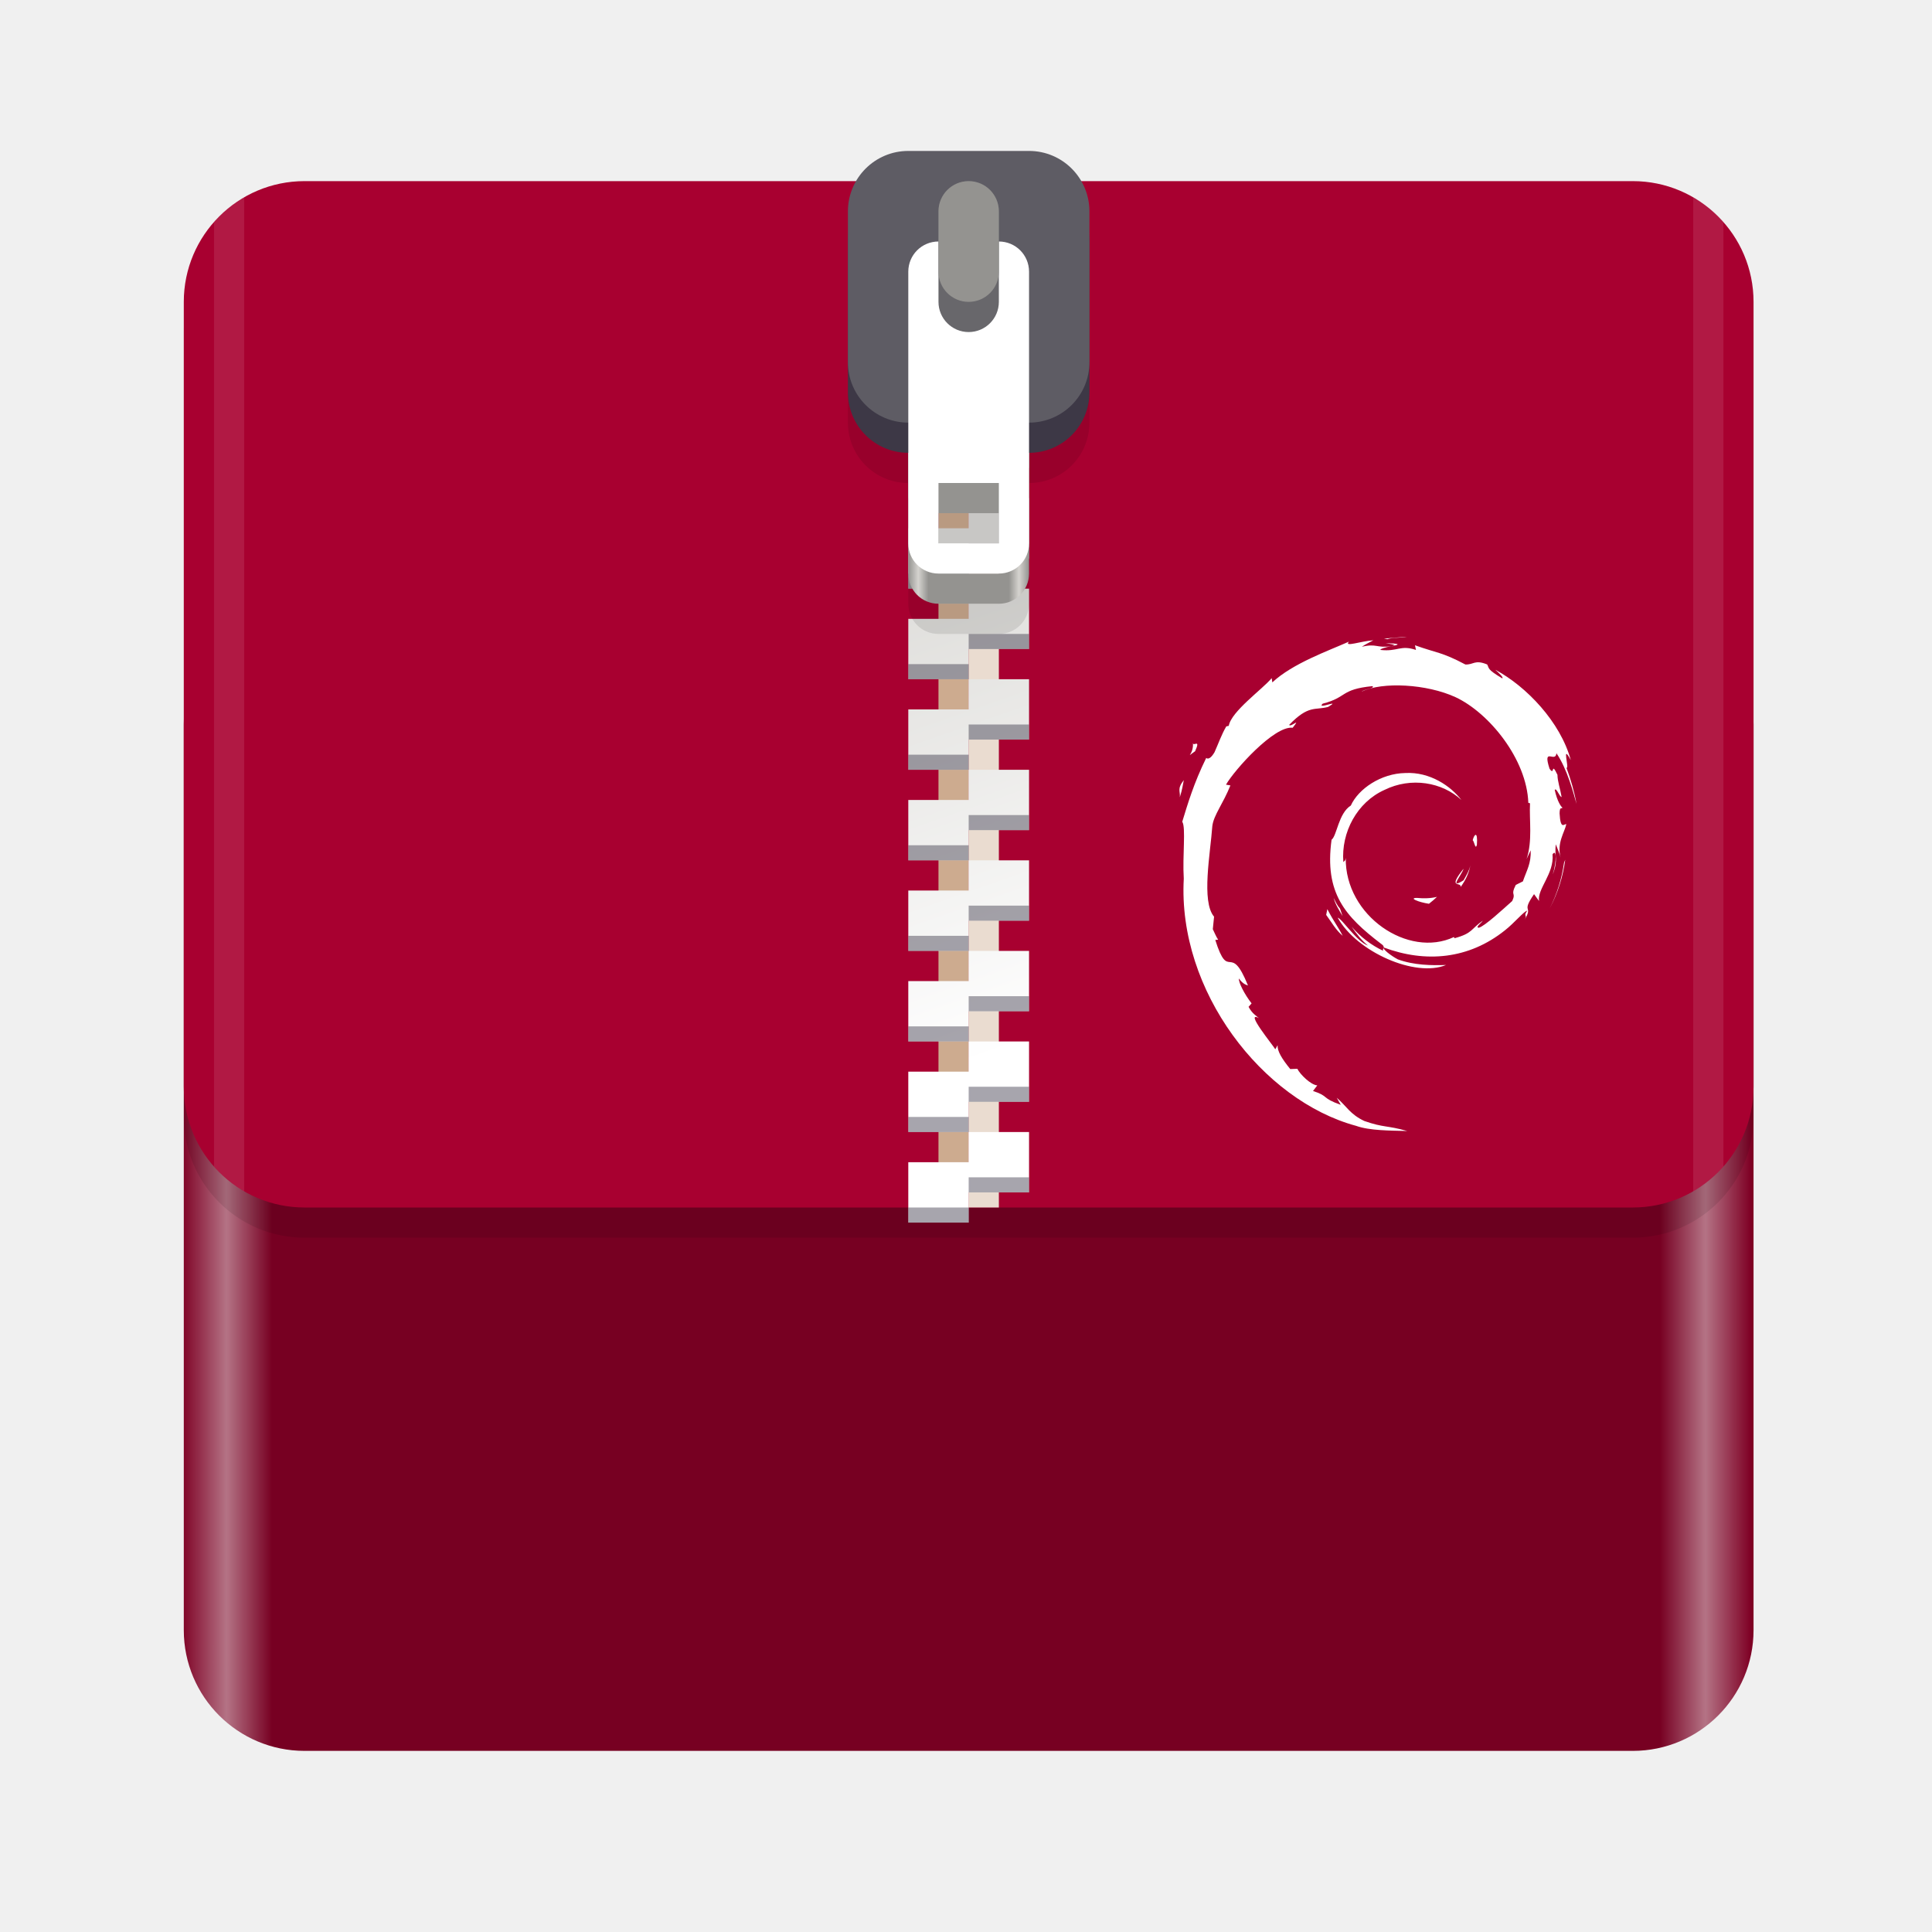
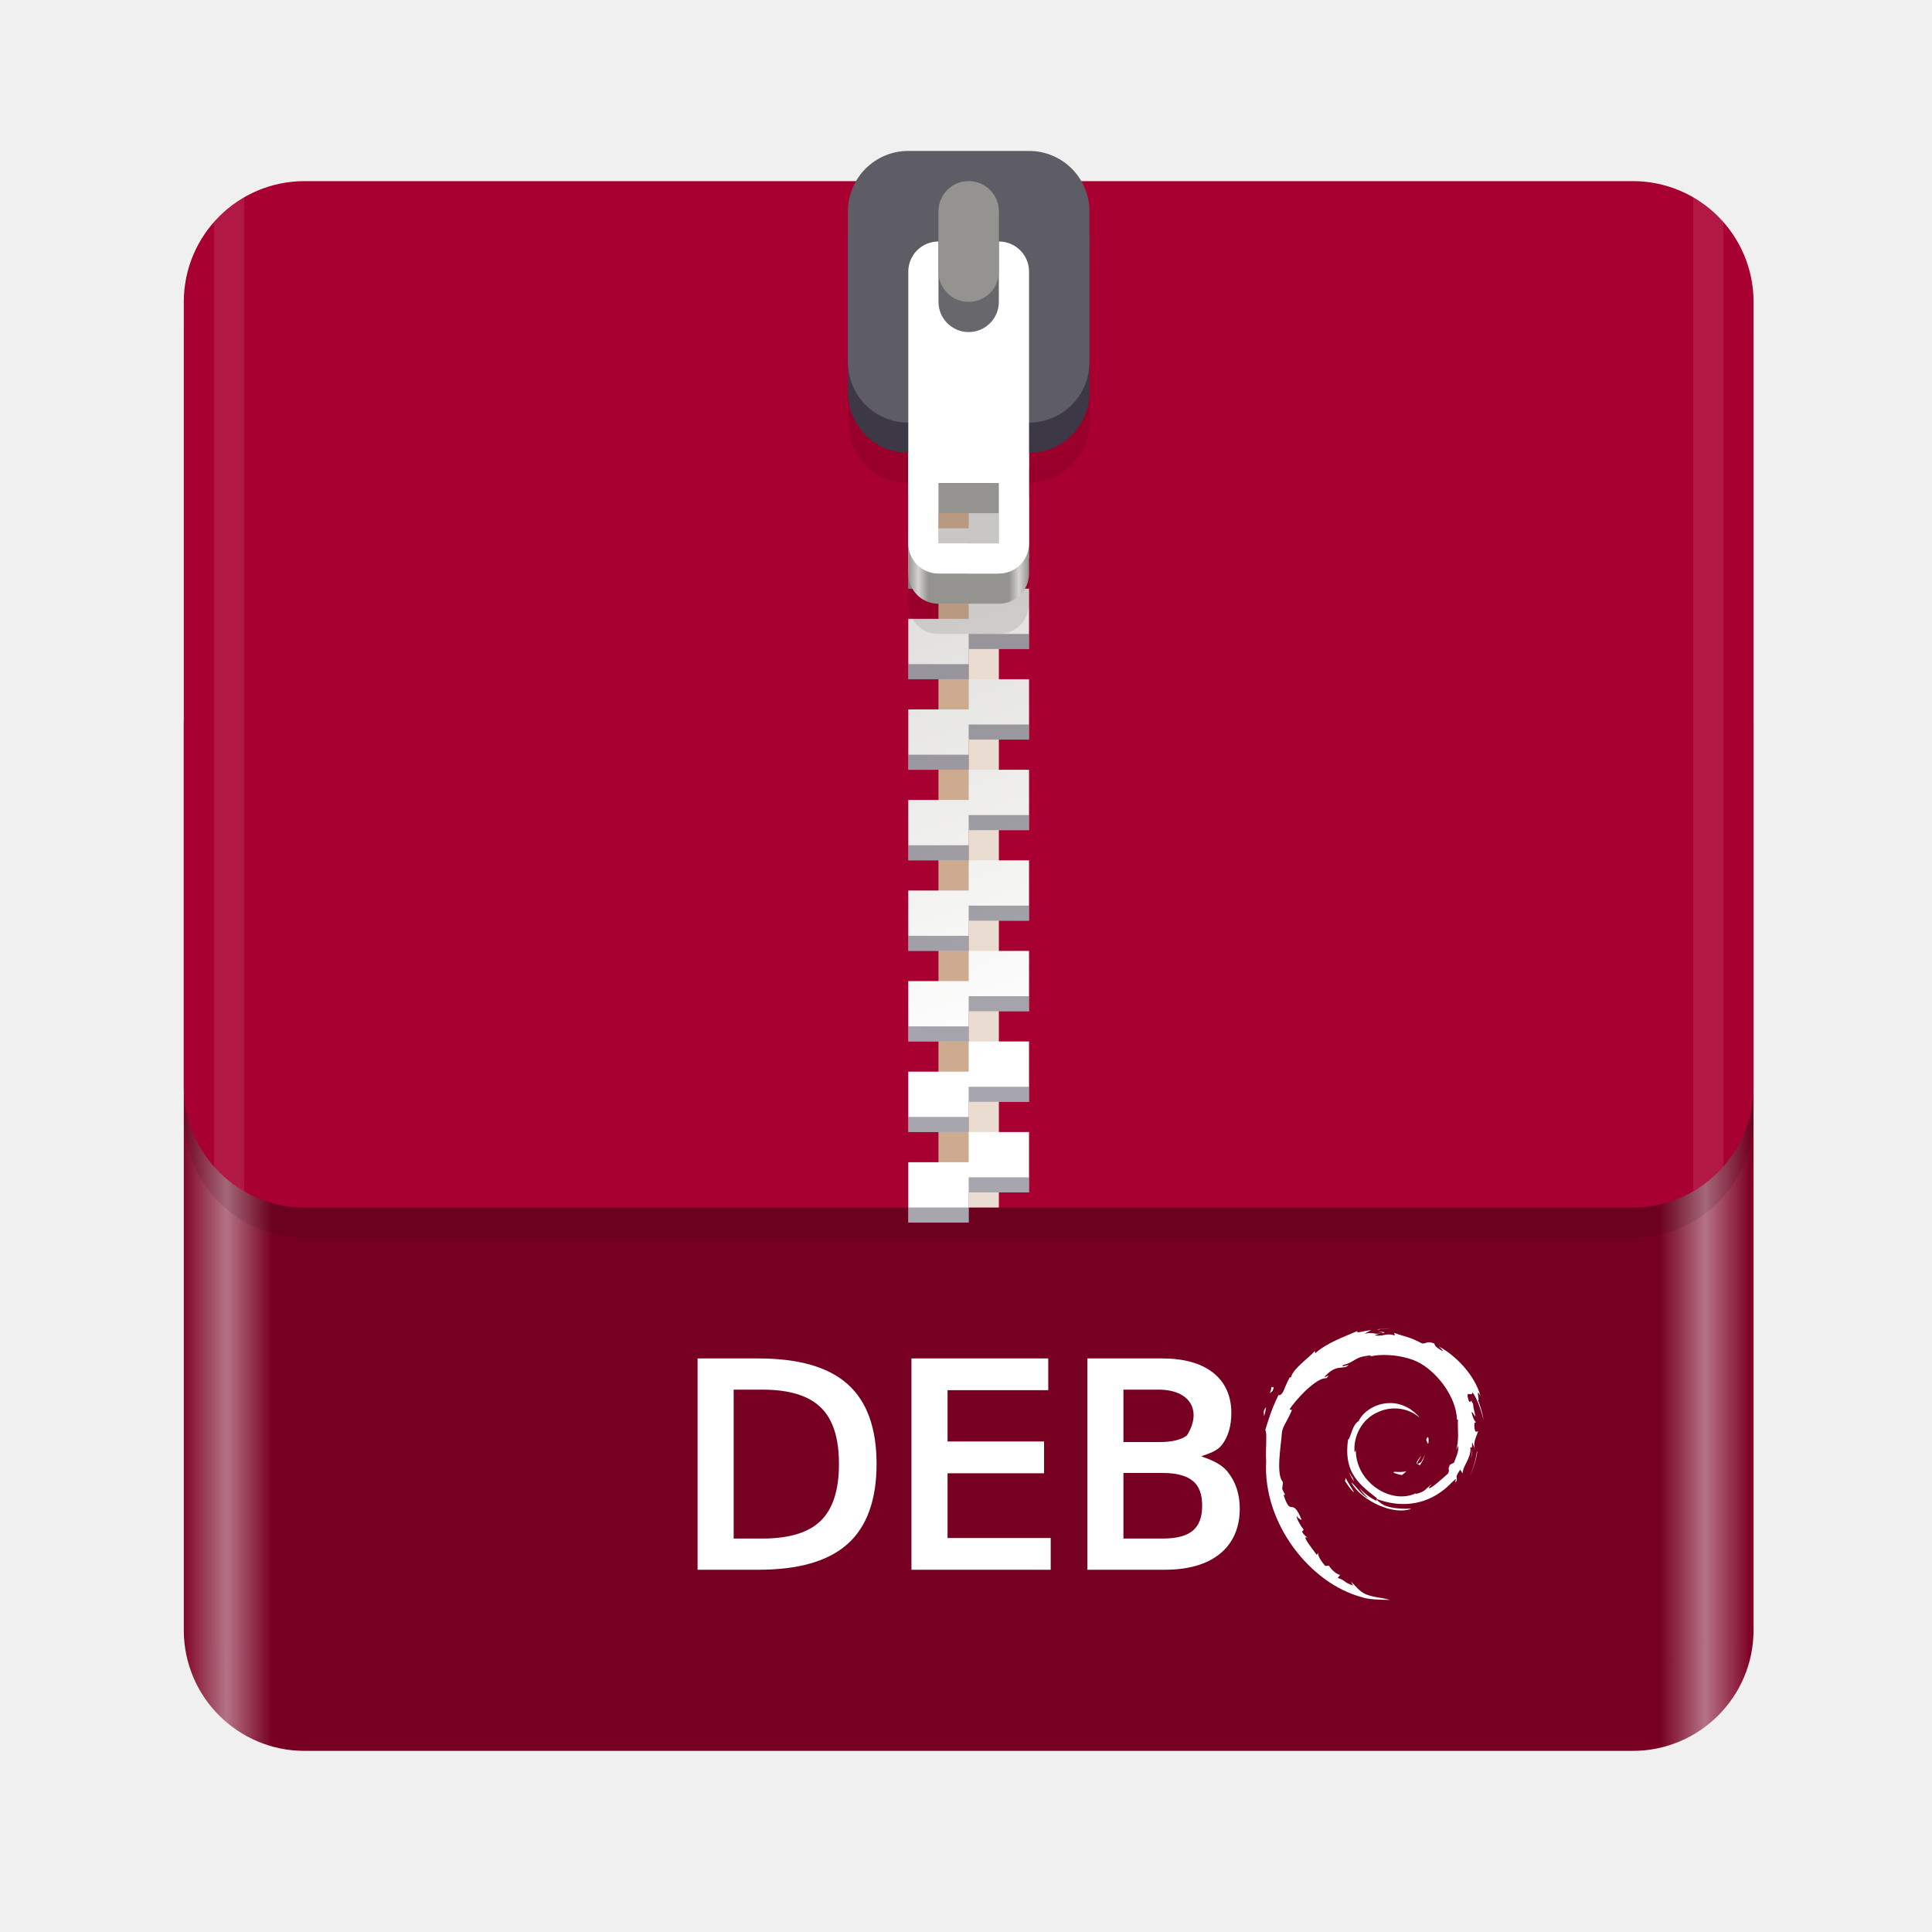
<svg xmlns="http://www.w3.org/2000/svg" id="svg11300" width="128" height="128" style="enable-background:new" version="1.0" viewBox="0 0 128 128">
  <defs id="defs3">
    <linearGradient id="linearGradient1329" x1="11.823" x2="115.82" y1="268" y2="268" gradientUnits="userSpaceOnUse">
      <stop id="stop1345" style="stop-color:#7e0024;stop-opacity:1" offset="0" />
      <stop id="stop1347" style="stop-color:#b47385;stop-opacity:1" offset=".029" />
      <stop id="stop1349" style="stop-color:#770022;stop-opacity:1" offset=".058" />
      <stop id="stop1351" style="stop-color:#770022;stop-opacity:1" offset=".942" />
      <stop id="stop1353" style="stop-color:#b47385;stop-opacity:1" offset=".971" />
      <stop id="stop1355" style="stop-color:#7e0024;stop-opacity:1" offset="1" />
    </linearGradient>
    <linearGradient id="linearGradient1610" x1="70.586" x2="60" y1="53.255" y2="23" gradientTransform="translate(0,170)" gradientUnits="userSpaceOnUse">
      <stop id="stop1652" style="stop-color:#fff" offset="0" />
      <stop id="stop1654" style="stop-color:#deddda" offset="1" />
    </linearGradient>
    <linearGradient id="linearGradient1612" x1="60" x2="68" y1="268" y2="268" gradientUnits="userSpaceOnUse">
      <stop id="stop1258" style="stop-color:#949390" offset="0" />
      <stop id="stop1260" style="stop-color:#d5d3cf" offset=".083" />
      <stop id="stop1262" style="stop-color:#949390" offset=".167" />
      <stop id="stop1264" style="stop-color:#949390" offset=".833" />
      <stop id="stop1266" style="stop-color:#d5d3cf" offset=".917" />
      <stop id="stop1268" style="stop-color:#949390" offset="1" />
    </linearGradient>
  </defs>
  <g id="layer1" transform="translate(0,-172)">
    <g id="g1149-5" transform="translate(.17678)" style="enable-background:new">
      <rect id="rect1000-3-4" x="12" y="212" width="104" height="76" rx="8" ry="8" style="enable-background:new;fill:url(#linearGradient1329)" />
      <rect id="rect1299" x="12" y="186" width="104" height="68" rx="8" ry="8" style="enable-background:new;opacity:.1" />
      <rect id="rect1000-3-9-7" x="12" y="184" width="104" height="68" rx="8" ry="8" style="enable-background:new;fill:#a80030;fill-opacity:1" />
      <rect id="rect1076-65" x="62" y="192" width="2" height="60" style="fill:#cdab8f;paint-order:normal" />
      <rect id="rect1076-6-69" transform="scale(1,-1)" x="64" y="-252" width="2" height="60" style="enable-background:new;fill:#eadcd0;paint-order:normal" />
      <g id="g1135-3" transform="translate(0,17)" style="enable-background:new">
        <path id="rect5175-2-7" d="m60 178v4h4v-2h4v-2h-4zm4 4v2h-4v4h4v-2h4v-4zm0 6v2h-4v4h4v-2h4v-4zm0 6v2h-4v4h4v-2h4v-2-2zm0 6v2h-4v4h4v-2h4v-4zm0 6v2h-4v4h4v-2h4v-4zm0 6v2h-4v4h4v-2h4v-2-2zm0 6v2h-4v4h4v-2h4v-4zm0 6v2h-4v4h4v-2h4v-4zm0 6v2h-4v4h4v-2h4v-2-2z" style="fill:url(#linearGradient1610);paint-order:normal" />
        <path id="path1183-4" d="m64 179v1h4v-1zm-4 2v1h4v-1zm4 4v1h4v-1zm-4 2v1h4v-1zm4 4v1h4v-1zm-4 2v1h4v-1zm4 4v1h4v-1zm-4 2v1h4v-1zm4 4v1h4v-1zm-4 2v1h4v-1zm4 4v1h4v-1zm-4 2v1h4v-1zm4 4v1h4v-1zm-4 2v1h4v-1zm4 4v1h4v-1zm-4 2v1h4v-1zm4 4v1h4v-1zm-4 2v1h4v-1zm4 4v1h4v-1zm-4 2v1h4v-1z" style="fill:#241f31;opacity:.4;paint-order:normal" />
      </g>
      <path id="path1340-5-4" d="m60 186c-2.216 0-4 1.784-4 4v10c0 2.216 1.784 4 4 4v8c0 1.108 0.892 2 2 2h4c1.108 0 2-0.892 2-2v-8c2.216 0 4-1.784 4-4v-10c0-2.216-1.784-4-4-4zm2 22h4v4h-4z" style="enable-background:new;opacity:.1" />
      <g id="g1352-52" transform="translate(0,-66)" style="enable-background:new">
        <path id="path1340-5" d="m62 258c-1.108 0-2 0.892-2 2v16c0 1.108 0.892 2 2 2h4c1.108 0 2-0.892 2-2v-16c0-1.108-0.892-2-2-2zm0 14h4v4h-4z" style="fill:url(#linearGradient1612)" />
        <rect id="rect1051-6-7-4" x="56" y="250" width="16" height="18" rx="4" ry="4" style="enable-background:new;fill:#3d3846" />
        <rect id="rect1051-6-74" x="56" y="248" width="16" height="18" rx="4" ry="4" style="enable-background:new;fill:#5e5c64" />
        <path id="rect1335-4" d="m62 254c-1.108 0-2 0.892-2 2v18c0 1.108 0.892 2 2 2h4c1.108 0 2-0.892 2-2v-18c0-1.108-0.892-2-2-2zm0 16h4v4h-4z" style="fill:#fff" />
        <rect id="rect5037-3-3" transform="scale(1,-1)" x="62" y="-260" width="4" height="10" rx="2" ry="2" style="enable-background:new;fill:#68676b;paint-order:normal" />
        <rect id="rect1089-0" transform="scale(1,-1)" x="62" y="-258" width="4" height="8" rx="2" ry="2" style="enable-background:new;fill:#949390;paint-order:normal" />
      </g>
      <path id="rect1236" transform="translate(-.17678 172)" d="m16.178 13.072c-0.755 0.435-1.428 0.99-2 1.639v62.578c0.572 0.649 1.245 1.204 2 1.639z" style="fill:#fff;opacity:.1;paint-order:normal" />
      <path id="rect1236-3" transform="translate(-.17678 172)" d="m112.18 13.072v65.855c0.755-0.436 1.428-0.991 2-1.641v-62.574c-0.572-0.649-1.245-1.205-2-1.641z" style="enable-background:new;fill:#fff;opacity:.1;paint-order:normal" />
    </g>
  </g>
-   <g transform="matrix(0.3631119,0,0,0.3631119,71.72344,42.18857)" style="display:inline;fill:#ffffff;fill-opacity:1;stroke-width:0.25;enable-background:new" id="g60">
-     <path d="m 60.969,47.645 c -1.494,0.02 0.281,0.768 2.232,1.069 0.541,-0.422 1.027,-0.846 1.463,-1.26 -1.213,0.297 -2.449,0.304 -3.695,0.191" style="fill:#ffffff;fill-opacity:1" id="path36" />
-     <path d="m 68.986,45.646 c 0.893,-1.229 1.541,-2.573 1.77,-3.963 -0.201,0.99 -0.736,1.845 -1.244,2.749 -2.793,1.759 -0.264,-1.044 -0.002,-2.111 -3.002,3.783 -0.414,2.268 -0.524,3.325" style="fill:#ffffff;fill-opacity:1" id="path38" />
-     <path d="m 71.949,37.942 c 0.182,-2.691 -0.529,-1.839 -0.768,-0.814 0.278,0.146 0.499,1.898 0.768,0.814" style="fill:#ffffff;fill-opacity:1" id="path40" />
-     <path d="m 55.301,1.163 c 0.798,0.142 1.724,0.252 1.591,0.443 0.876,-0.193 1.073,-0.367 -1.591,-0.443" style="fill:#ffffff;fill-opacity:1" id="path42" />
-     <path d="M 56.893,1.606 56.332,1.723 56.855,1.675 56.893,1.606" style="fill:#ffffff;fill-opacity:1" id="path44" />
-     <path d="m 81.762,38.962 c 0.09,2.416 -0.705,3.59 -1.424,5.666 l -1.293,0.643 c -1.057,2.054 0.105,1.304 -0.652,2.937 -1.652,1.467 -5.006,4.589 -6.08,4.875 -0.785,-0.017 0.531,-0.926 0.703,-1.281 -2.209,1.516 -1.773,2.276 -5.152,3.199 L 67.766,54.78 c -8.33,3.92 -19.902,-3.847 -19.75,-14.443 -0.088,0.672 -0.253,0.504 -0.437,0.774 -0.43,-5.451 2.518,-10.926 7.49,-13.165 4.863,-2.406 10.564,-1.42 14.045,1.829 -1.912,-2.506 -5.721,-5.163 -10.232,-4.917 -4.421,0.072 -8.558,2.881 -9.938,5.932 -2.264,1.425 -2.528,5.496 -3.514,6.242 -1.329,9.76 2.497,13.975 8.97,18.936 1.016,0.686 0.286,0.791 0.422,1.313 -2.15,-1.006 -4.118,-2.526 -5.738,-4.387 0.86,1.257 1.787,2.479 2.986,3.439 -2.029,-0.685 -4.738,-4.913 -5.527,-5.085 3.495,6.258 14.178,10.975 19.775,8.634 -2.59,0.096 -5.879,0.053 -8.787,-1.022 -1.225,-0.629 -2.884,-1.93 -2.587,-2.173 7.636,2.851 15.522,2.158 22.128,-3.137 1.682,-1.31 3.518,-3.537 4.049,-3.567 -0.799,1.202 0.137,0.578 -0.477,1.639 1.672,-2.701 -0.729,-1.1 1.73,-4.664 l 0.908,1.25 c -0.34,-2.244 2.785,-4.966 2.467,-8.512 0.717,-1.084 0.799,1.168 0.039,3.662 1.055,-2.767 0.279,-3.212 0.549,-5.496 0.291,0.768 0.678,1.583 0.875,2.394 -0.688,-2.675 0.703,-4.503 1.049,-6.058 -0.342,-0.15 -1.061,1.182 -1.227,-1.976 0.025,-1.372 0.383,-0.719 0.52,-1.057 -0.268,-0.155 -0.975,-1.207 -1.404,-3.224 0.309,-0.475 0.832,1.229 1.256,1.298 -0.273,-1.603 -0.742,-2.826 -0.762,-4.057 -1.24,-2.59 -0.439,0.346 -1.443,-1.112 -1.32,-4.114 1.094,-0.955 1.258,-2.823 1.998,2.895 3.137,7.385 3.662,9.244 -0.4,-2.267 -1.045,-4.464 -1.834,-6.589 0.609,0.257 -0.979,-4.663 0.791,-1.405 C 87.189,15.552 81,9.062 75.305,6.018 76,6.655 76.879,7.455 76.565,7.581 73.731,5.896 74.229,5.763 73.823,5.051 71.518,4.112 71.364,5.128 69.839,5.053 65.489,2.745 64.651,2.99 60.648,1.546 L 60.83,2.398 C 57.949,1.438 57.473,2.76 54.36,2.4 54.171,2.253 55.358,1.864 56.336,1.723 53.55,2.091 53.68,1.173 50.954,1.824 51.625,1.353 52.337,1.04 53.053,0.64 50.782,0.778 47.629,1.962 48.602,0.884 44.897,2.538 38.316,4.859 34.623,8.322 L 34.507,7.546 c -1.692,2.031 -7.379,6.066 -7.832,8.699 l -0.453,0.105 c -0.879,1.491 -1.45,3.18 -2.148,4.713 -1.151,1.963 -1.688,0.756 -1.524,1.064 -2.265,4.592 -3.392,8.45 -4.363,11.616 0.692,1.035 0.017,6.232 0.278,10.391 -1.136,20.544 14.418,40.489 31.42,45.093 2.492,0.893 6.197,0.861 9.349,0.949 -3.718,-1.064 -4.198,-0.563 -7.822,-1.826 -2.613,-1.232 -3.185,-2.637 -5.037,-4.244 l 0.733,1.295 c -3.63,-1.285 -2.111,-1.59 -5.065,-2.525 l 0.783,-1.021 c -1.177,-0.09 -3.117,-1.982 -3.647,-3.033 l -1.288,0.051 c -1.546,-1.906 -2.371,-3.283 -2.31,-4.35 l -0.416,0.742 c -0.471,-0.809 -5.691,-7.158 -2.983,-5.68 -0.503,-0.458 -1.172,-0.747 -1.897,-2.066 l 0.551,-0.629 c -1.301,-1.677 -2.398,-3.826 -2.314,-4.542 0.695,0.938 1.177,1.114 1.655,1.275 -3.291,-8.164 -3.476,-0.449 -5.967,-8.31 l 0.526,-0.042 c -0.403,-0.611 -0.65,-1.27 -0.974,-1.919 l 0.23,-2.285 c -2.368,-2.736 -0.662,-11.645 -0.319,-16.53 0.235,-1.986 1.977,-4.101 3.3,-7.418 l -0.806,-0.138 c 1.542,-2.688 8.802,-10.799 12.166,-10.383 1.629,-2.046 -0.324,-0.008 -0.643,-0.522 3.579,-3.703 4.704,-2.616 7.119,-3.283 2.603,-1.545 -2.235,0.604 -1.001,-0.589 4.503,-1.149 3.19,-2.614 9.063,-3.197 0.62,0.352 -1.437,0.544 -1.953,1.001 3.75,-1.836 11.869,-1.417 17.145,1.018 6.117,2.861 12.994,11.314 13.266,19.267 l 0.309,0.083 c -0.156,3.162 0.484,6.819 -0.627,10.177 l 0.751,-1.591" style="fill:#ffffff;fill-opacity:1" id="path46" />
-     <path d="m 44.658,49.695 -0.211,1.047 c 0.983,1.335 1.763,2.781 3.016,3.821 -0.902,-1.759 -1.571,-2.486 -2.805,-4.868" style="fill:#ffffff;fill-opacity:1" id="path48" />
-     <path d="m 46.979,49.605 c -0.52,-0.576 -0.826,-1.268 -1.172,-1.956 0.33,1.211 1.006,2.252 1.633,3.312 l -0.461,-1.356" style="fill:#ffffff;fill-opacity:1" id="path50" />
-     <path d="m 88.063,40.675 -0.219,0.552 c -0.402,2.858 -1.273,5.686 -2.605,8.309 1.472,-2.767 2.421,-5.794 2.824,-8.861" style="fill:#ffffff;fill-opacity:1" id="path52" />
-     <path d="M 55.598,0.446 C 56.607,0.077 58.08,0.243 59.154,0 57.756,0.117 56.365,0.187 54.992,0.362 l 0.606,0.084" style="fill:#ffffff;fill-opacity:1" id="path54" />
-     <path d="m 20.127,19.308 c 0.233,2.154 -1.62,2.991 0.41,1.569 1.09,-2.454 -0.424,-0.677 -0.41,-1.569" style="fill:#ffffff;fill-opacity:1" id="path56" />
-     <path d="m 17.739,29.282 c 0.469,-1.437 0.553,-2.299 0.732,-3.132 -1.293,1.654 -0.596,2.007 -0.732,3.132" style="fill:#ffffff;fill-opacity:1" id="path58" />
+   <g transform="matrix(0.2011226,0,0,0.1996096,80.17159,88)" style="display:inline;fill:#ffffff;fill-opacity:1;stroke-width:0.453;enable-background:new" id="g60">
+     <path d="m 60.969,47.645 c -1.494,0.02 0.281,0.768 2.232,1.069 0.541,-0.422 1.027,-0.846 1.463,-1.26 -1.213,0.297 -2.449,0.304 -3.695,0.191" style="fill:#ffffff;fill-opacity:1;stroke-width:0.453" id="path36" />
+     <path d="m 68.986,45.646 c 0.893,-1.229 1.541,-2.573 1.77,-3.963 -0.201,0.99 -0.736,1.845 -1.244,2.749 -2.793,1.759 -0.264,-1.044 -0.002,-2.111 -3.002,3.783 -0.414,2.268 -0.524,3.325" style="fill:#ffffff;fill-opacity:1;stroke-width:0.453" id="path38" />
+     <path d="m 71.949,37.942 c 0.182,-2.691 -0.529,-1.839 -0.768,-0.814 0.278,0.146 0.499,1.898 0.768,0.814" style="fill:#ffffff;fill-opacity:1;stroke-width:0.453" id="path40" />
+     <path d="m 55.301,1.163 c 0.798,0.142 1.724,0.252 1.591,0.443 0.876,-0.193 1.073,-0.367 -1.591,-0.443" style="fill:#ffffff;fill-opacity:1;stroke-width:0.453" id="path42" />
+     <path d="M 56.893,1.606 56.332,1.723 56.855,1.675 56.893,1.606" style="fill:#ffffff;fill-opacity:1;stroke-width:0.453" id="path44" />
+     <path d="m 81.762,38.962 c 0.09,2.416 -0.705,3.59 -1.424,5.666 l -1.293,0.643 c -1.057,2.054 0.105,1.304 -0.652,2.937 -1.652,1.467 -5.006,4.589 -6.08,4.875 -0.785,-0.017 0.531,-0.926 0.703,-1.281 -2.209,1.516 -1.773,2.276 -5.152,3.199 L 67.766,54.78 c -8.33,3.92 -19.902,-3.847 -19.75,-14.443 -0.088,0.672 -0.253,0.504 -0.437,0.774 -0.43,-5.451 2.518,-10.926 7.49,-13.165 4.863,-2.406 10.564,-1.42 14.045,1.829 -1.912,-2.506 -5.721,-5.163 -10.232,-4.917 -4.421,0.072 -8.558,2.881 -9.938,5.932 -2.264,1.425 -2.528,5.496 -3.514,6.242 -1.329,9.76 2.497,13.975 8.97,18.936 1.016,0.686 0.286,0.791 0.422,1.313 -2.15,-1.006 -4.118,-2.526 -5.738,-4.387 0.86,1.257 1.787,2.479 2.986,3.439 -2.029,-0.685 -4.738,-4.913 -5.527,-5.085 3.495,6.258 14.178,10.975 19.775,8.634 -2.59,0.096 -5.879,0.053 -8.787,-1.022 -1.225,-0.629 -2.884,-1.93 -2.587,-2.173 7.636,2.851 15.522,2.158 22.128,-3.137 1.682,-1.31 3.518,-3.537 4.049,-3.567 -0.799,1.202 0.137,0.578 -0.477,1.639 1.672,-2.701 -0.729,-1.1 1.73,-4.664 l 0.908,1.25 c -0.34,-2.244 2.785,-4.966 2.467,-8.512 0.717,-1.084 0.799,1.168 0.039,3.662 1.055,-2.767 0.279,-3.212 0.549,-5.496 0.291,0.768 0.678,1.583 0.875,2.394 -0.688,-2.675 0.703,-4.503 1.049,-6.058 -0.342,-0.15 -1.061,1.182 -1.227,-1.976 0.025,-1.372 0.383,-0.719 0.52,-1.057 -0.268,-0.155 -0.975,-1.207 -1.404,-3.224 0.309,-0.475 0.832,1.229 1.256,1.298 -0.273,-1.603 -0.742,-2.826 -0.762,-4.057 -1.24,-2.59 -0.439,0.346 -1.443,-1.112 -1.32,-4.114 1.094,-0.955 1.258,-2.823 1.998,2.895 3.137,7.385 3.662,9.244 -0.4,-2.267 -1.045,-4.464 -1.834,-6.589 0.609,0.257 -0.979,-4.663 0.791,-1.405 C 87.189,15.552 81,9.062 75.305,6.018 76,6.655 76.879,7.455 76.565,7.581 73.731,5.896 74.229,5.763 73.823,5.051 71.518,4.112 71.364,5.128 69.839,5.053 65.489,2.745 64.651,2.99 60.648,1.546 L 60.83,2.398 C 57.949,1.438 57.473,2.76 54.36,2.4 54.171,2.253 55.358,1.864 56.336,1.723 53.55,2.091 53.68,1.173 50.954,1.824 51.625,1.353 52.337,1.04 53.053,0.64 50.782,0.778 47.629,1.962 48.602,0.884 44.897,2.538 38.316,4.859 34.623,8.322 L 34.507,7.546 c -1.692,2.031 -7.379,6.066 -7.832,8.699 l -0.453,0.105 c -0.879,1.491 -1.45,3.18 -2.148,4.713 -1.151,1.963 -1.688,0.756 -1.524,1.064 -2.265,4.592 -3.392,8.45 -4.363,11.616 0.692,1.035 0.017,6.232 0.278,10.391 -1.136,20.544 14.418,40.489 31.42,45.093 2.492,0.893 6.197,0.861 9.349,0.949 -3.718,-1.064 -4.198,-0.563 -7.822,-1.826 -2.613,-1.232 -3.185,-2.637 -5.037,-4.244 l 0.733,1.295 c -3.63,-1.285 -2.111,-1.59 -5.065,-2.525 l 0.783,-1.021 c -1.177,-0.09 -3.117,-1.982 -3.647,-3.033 l -1.288,0.051 c -1.546,-1.906 -2.371,-3.283 -2.31,-4.35 l -0.416,0.742 c -0.471,-0.809 -5.691,-7.158 -2.983,-5.68 -0.503,-0.458 -1.172,-0.747 -1.897,-2.066 l 0.551,-0.629 c -1.301,-1.677 -2.398,-3.826 -2.314,-4.542 0.695,0.938 1.177,1.114 1.655,1.275 -3.291,-8.164 -3.476,-0.449 -5.967,-8.31 l 0.526,-0.042 c -0.403,-0.611 -0.65,-1.27 -0.974,-1.919 l 0.23,-2.285 c -2.368,-2.736 -0.662,-11.645 -0.319,-16.53 0.235,-1.986 1.977,-4.101 3.3,-7.418 l -0.806,-0.138 c 1.542,-2.688 8.802,-10.799 12.166,-10.383 1.629,-2.046 -0.324,-0.008 -0.643,-0.522 3.579,-3.703 4.704,-2.616 7.119,-3.283 2.603,-1.545 -2.235,0.604 -1.001,-0.589 4.503,-1.149 3.19,-2.614 9.063,-3.197 0.62,0.352 -1.437,0.544 -1.953,1.001 3.75,-1.836 11.869,-1.417 17.145,1.018 6.117,2.861 12.994,11.314 13.266,19.267 l 0.309,0.083 c -0.156,3.162 0.484,6.819 -0.627,10.177 l 0.751,-1.591" style="fill:#ffffff;fill-opacity:1;stroke-width:0.453" id="path46" />
+     <path d="m 44.658,49.695 -0.211,1.047 c 0.983,1.335 1.763,2.781 3.016,3.821 -0.902,-1.759 -1.571,-2.486 -2.805,-4.868" style="fill:#ffffff;fill-opacity:1;stroke-width:0.453" id="path48" />
+     <path d="m 46.979,49.605 c -0.52,-0.576 -0.826,-1.268 -1.172,-1.956 0.33,1.211 1.006,2.252 1.633,3.312 l -0.461,-1.356" style="fill:#ffffff;fill-opacity:1;stroke-width:0.453" id="path50" />
+     <path d="m 88.063,40.675 -0.219,0.552 c -0.402,2.858 -1.273,5.686 -2.605,8.309 1.472,-2.767 2.421,-5.794 2.824,-8.861" style="fill:#ffffff;fill-opacity:1;stroke-width:0.453" id="path52" />
+     <path d="M 55.598,0.446 C 56.607,0.077 58.08,0.243 59.154,0 57.756,0.117 56.365,0.187 54.992,0.362 l 0.606,0.084" style="fill:#ffffff;fill-opacity:1;stroke-width:0.453" id="path54" />
+     <path d="m 20.127,19.308 c 0.233,2.154 -1.62,2.991 0.41,1.569 1.09,-2.454 -0.424,-0.677 -0.41,-1.569" style="fill:#ffffff;fill-opacity:1;stroke-width:0.453" id="path56" />
+     <path d="m 17.739,29.282 c 0.469,-1.437 0.553,-2.299 0.732,-3.132 -1.293,1.654 -0.596,2.007 -0.732,3.132" style="fill:#ffffff;fill-opacity:1;stroke-width:0.453" id="path58" />
+   </g>
+   <g aria-label="DEB" style="font-style:normal;font-weight:normal;font-size:19.204px;line-height:1.25;font-family:sans-serif;letter-spacing:0px;word-spacing:0px;fill:#ffffff;fill-opacity:1;stroke:none;stroke-width:0.626;stroke-miterlimit:4;stroke-dasharray:none" id="text864" transform="matrix(0.9589297,0,0,0.9589297,13.27859,4.464223)">
+     <path style="color:#000000;font-style:normal;font-variant:normal;font-weight:normal;font-stretch:normal;font-size:medium;line-height:1.25;font-family:sans-serif;font-variant-ligatures:normal;font-variant-position:normal;font-variant-caps:normal;font-variant-numeric:normal;font-variant-alternates:normal;font-feature-settings:normal;text-indent:0;text-align:start;text-decoration:none;text-decoration-line:none;text-decoration-style:solid;text-decoration-color:#000000;letter-spacing:0px;word-spacing:0px;text-transform:none;writing-mode:lr-tb;direction:ltr;text-orientation:mixed;dominant-baseline:auto;baseline-shift:baseline;text-anchor:start;white-space:normal;shape-padding:0;clip-rule:nonzero;display:inline;overflow:visible;visibility:visible;opacity:1;isolation:auto;mix-blend-mode:normal;color-interpolation:sRGB;color-interpolation-filters:linearRGB;solid-color:#000000;solid-opacity:1;vector-effect:none;fill:#ffffff;fill-opacity:1;fill-rule:nonzero;stroke:none;stroke-width:0.626;stroke-linecap:butt;stroke-linejoin:miter;stroke-miterlimit:4;stroke-dasharray:none;stroke-dashoffset:0;stroke-opacity:1;color-rendering:auto;image-rendering:auto;shape-rendering:auto;text-rendering:auto;enable-background:accumulate" d="M 34.348,89.199 V 89.5 103.799 h 4.191 c 2.743,0 4.808,-0.57 6.162,-1.771 1.354,-1.202 2.014,-3.077 2.014,-5.543 0,-2.453 -0.656,-4.316 -2.004,-5.512 -1.348,-1.202 -3.417,-1.773 -6.172,-1.773 z m 2.494,2.156 h 1.986 c 1.886,0 3.213,0.429 4.029,1.229 h 0.002 c 0.823,0.794 1.258,2.073 1.258,3.9 0,1.84 -0.437,3.13 -1.26,3.93 v 0.002 c -0.817,0.8 -2.143,1.227 -4.029,1.227 h -1.986 z" id="path866" />
+     <path style="color:#000000;font-style:normal;font-variant:normal;font-weight:normal;font-stretch:normal;font-size:medium;line-height:1.25;font-family:sans-serif;font-variant-ligatures:normal;font-variant-position:normal;font-variant-caps:normal;font-variant-numeric:normal;font-variant-alternates:normal;font-feature-settings:normal;text-indent:0;text-align:start;text-decoration:none;text-decoration-line:none;text-decoration-style:solid;text-decoration-color:#000000;letter-spacing:0px;word-spacing:0px;text-transform:none;writing-mode:lr-tb;direction:ltr;text-orientation:mixed;dominant-baseline:auto;baseline-shift:baseline;text-anchor:start;white-space:normal;shape-padding:0;clip-rule:nonzero;display:inline;overflow:visible;visibility:visible;opacity:1;isolation:auto;mix-blend-mode:normal;color-interpolation:sRGB;color-interpolation-filters:linearRGB;solid-color:#000000;solid-opacity:1;vector-effect:none;fill:#ffffff;fill-opacity:1;fill-rule:nonzero;stroke:none;stroke-width:0.626;stroke-linecap:butt;stroke-linejoin:miter;stroke-miterlimit:4;stroke-dasharray:none;stroke-dashoffset:0;stroke-opacity:1;color-rendering:auto;image-rendering:auto;shape-rendering:auto;text-rendering:auto;enable-background:accumulate" d="M 49.125,89.199 V 89.5 103.799 h 9.621 v -2.193 h -7.127 v -4.473 h 6.668 V 94.938 h -6.668 v -3.545 h 6.957 v -2.193 z" id="path868" />
+     <path style="color:#000000;font-style:normal;font-variant:normal;font-weight:normal;font-stretch:normal;font-size:medium;line-height:1.25;font-family:sans-serif;font-variant-ligatures:normal;font-variant-position:normal;font-variant-caps:normal;font-variant-numeric:normal;font-variant-alternates:normal;font-feature-settings:normal;text-indent:0;text-align:start;text-decoration:none;text-decoration-line:none;text-decoration-style:solid;text-decoration-color:#000000;letter-spacing:0px;word-spacing:0px;text-transform:none;writing-mode:lr-tb;direction:ltr;text-orientation:mixed;dominant-baseline:auto;baseline-shift:baseline;text-anchor:start;white-space:normal;shape-padding:0;clip-rule:nonzero;display:inline;overflow:visible;visibility:visible;opacity:1;isolation:auto;mix-blend-mode:normal;color-interpolation:sRGB;color-interpolation-filters:linearRGB;solid-color:#000000;solid-opacity:1;vector-effect:none;fill:#ffffff;fill-opacity:1;fill-rule:nonzero;stroke:none;stroke-width:0.626;stroke-linecap:butt;stroke-linejoin:miter;stroke-miterlimit:4;stroke-dasharray:none;stroke-dashoffset:0;stroke-opacity:1;color-rendering:auto;image-rendering:auto;shape-rendering:auto;text-rendering:auto;enable-background:accumulate" d="M 61.277,89.199 V 89.5 103.799 h 5.326 c 1.613,0 2.896,-0.35 3.816,-1.088 0.92,-0.737 1.389,-1.813 1.389,-3.131 0,-1.004 -0.283,-1.872 -0.848,-2.561 -0.435,-0.541 -1.119,-0.812 -1.818,-1.061 0.537,-0.184 1.092,-0.354 1.42,-0.77 0.451,-0.571 0.664,-1.327 0.664,-2.23 0,-1.177 -0.437,-2.142 -1.289,-2.797 -0.852,-0.655 -2.036,-0.963 -3.521,-0.963 z m 2.494,2.156 h 2.504 c 2.198,0.041 2.908,1.547 1.881,3.166 -0.371,0.284 -0.993,0.455 -1.881,0.455 h -2.504 z m 0,5.758 h 2.738 c 0.978,0 1.655,0.205 2.064,0.557 h 0.002 l 0.002,0.002 c 0.414,0.346 0.633,0.882 0.633,1.701 0,0.812 -0.219,1.356 -0.637,1.715 -0.409,0.352 -1.087,0.555 -2.064,0.555 h -2.738 z" id="path870" />
  </g>
</svg>
